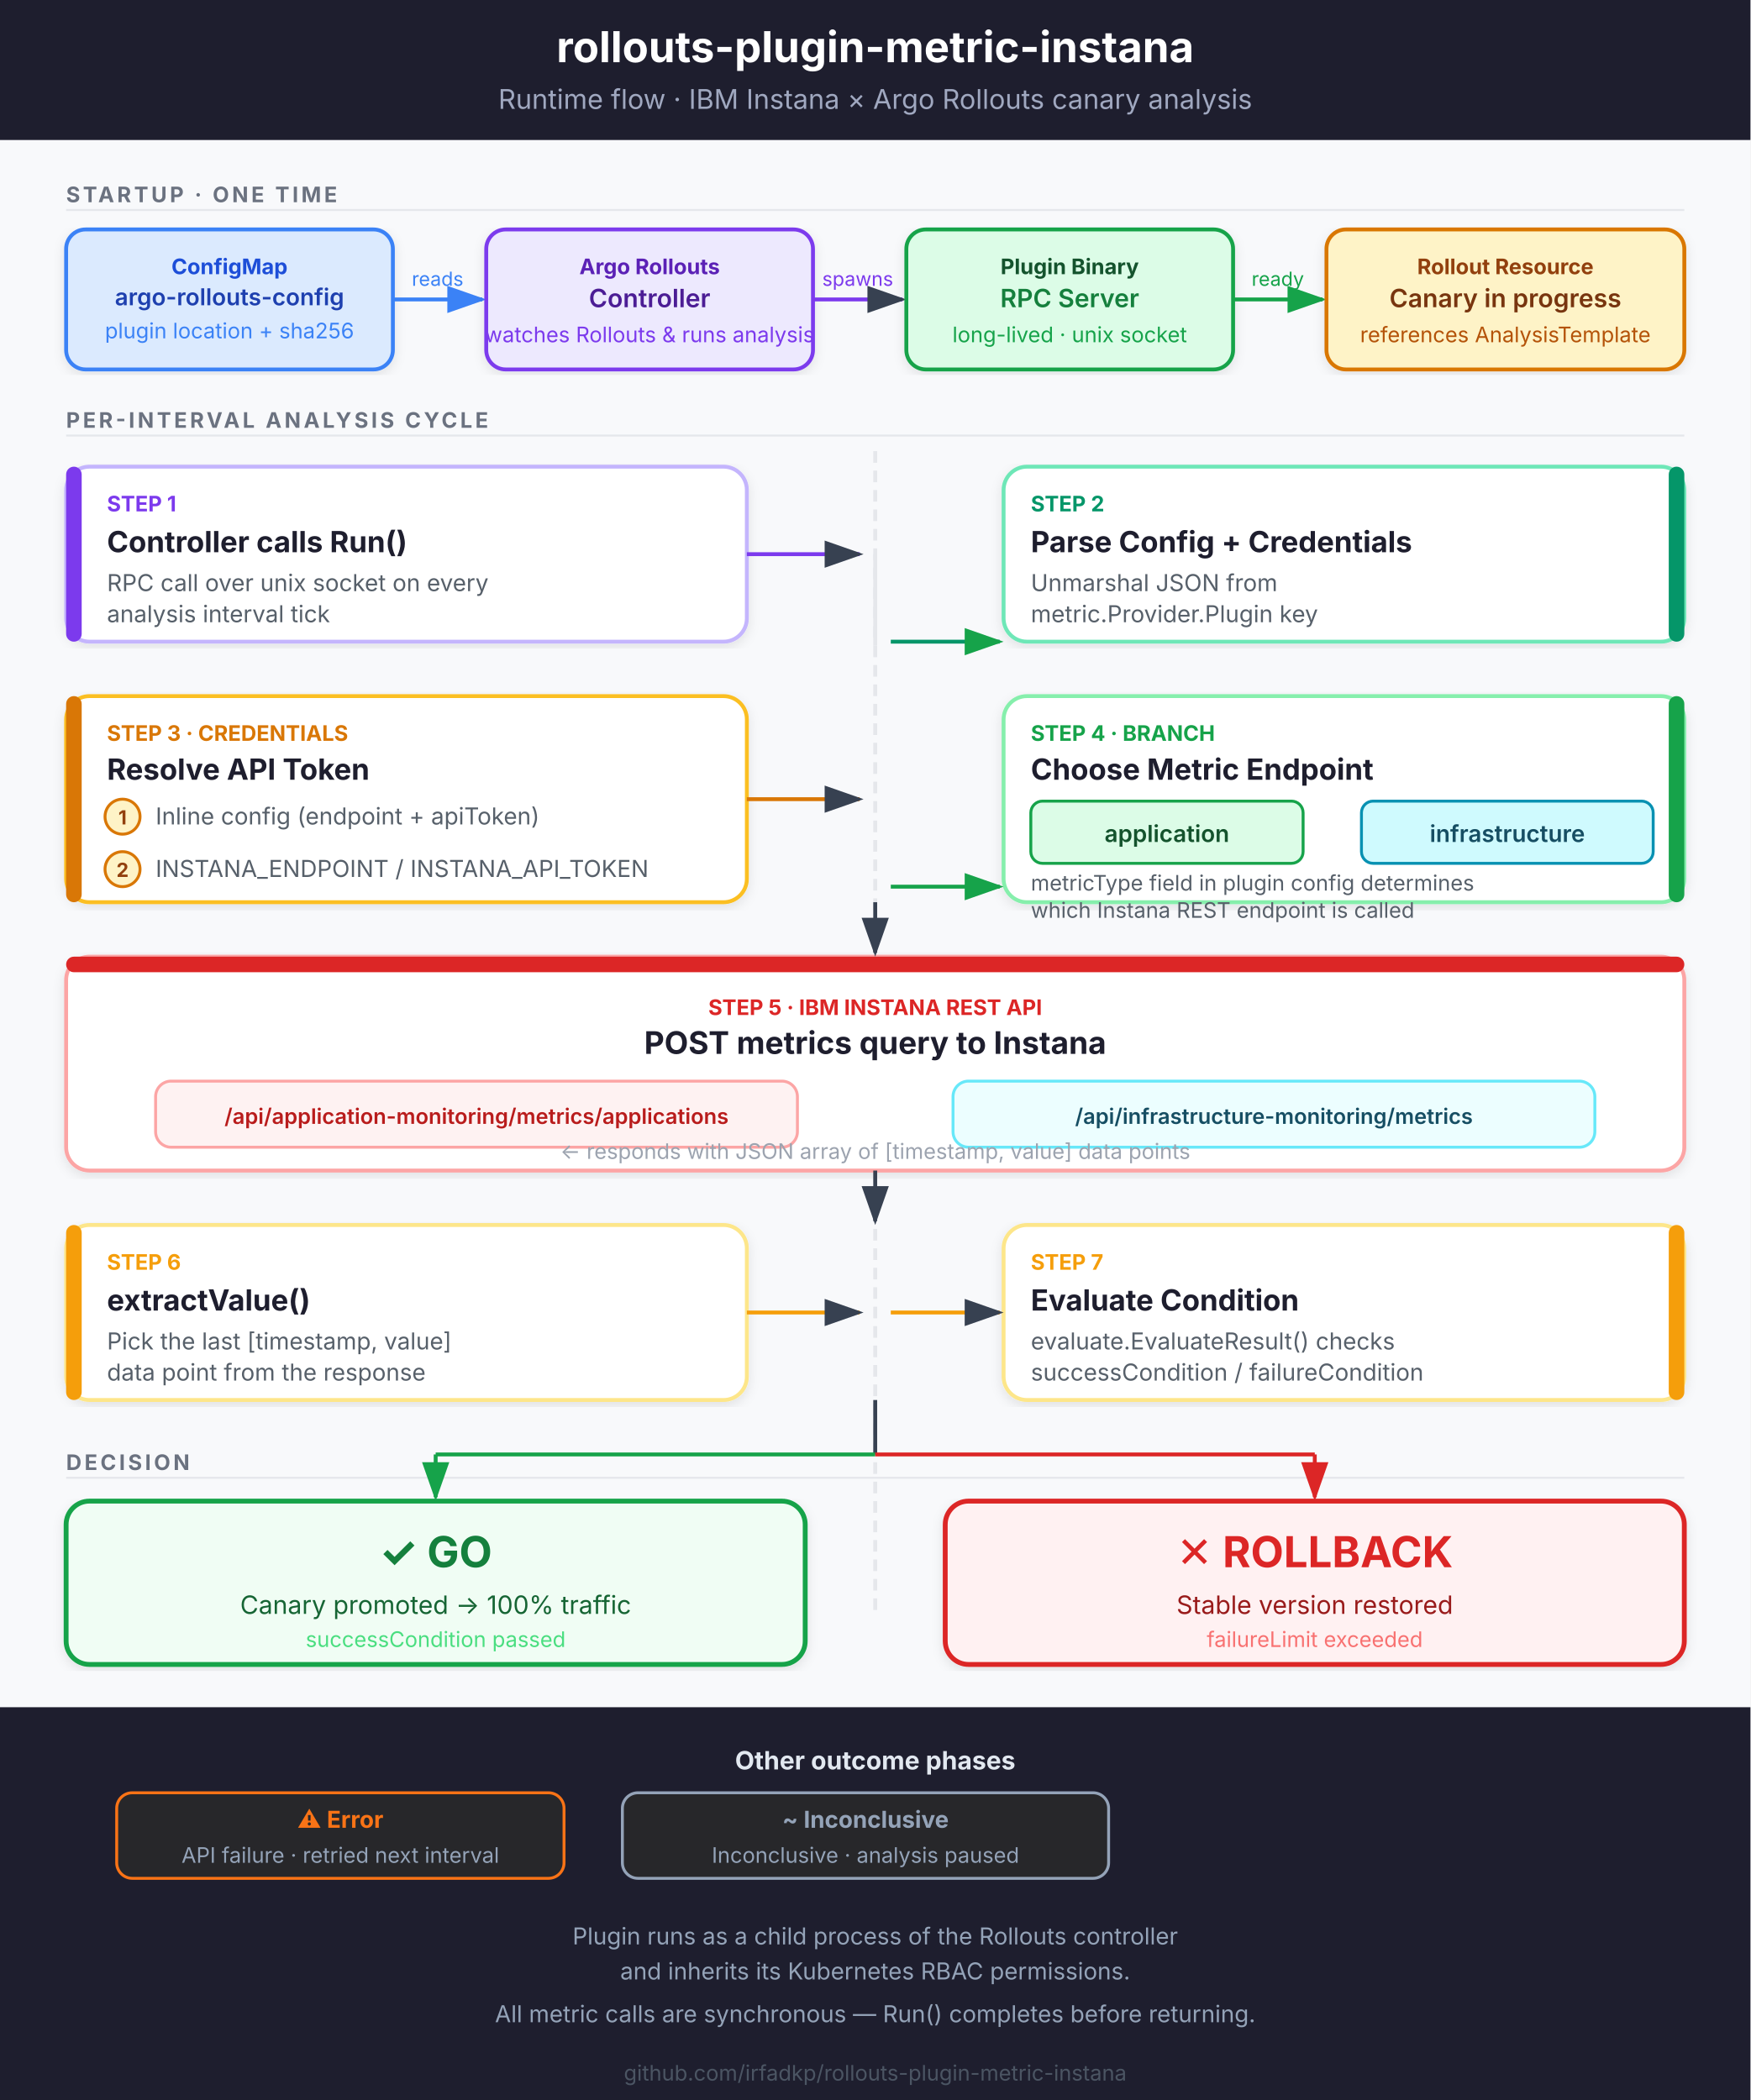
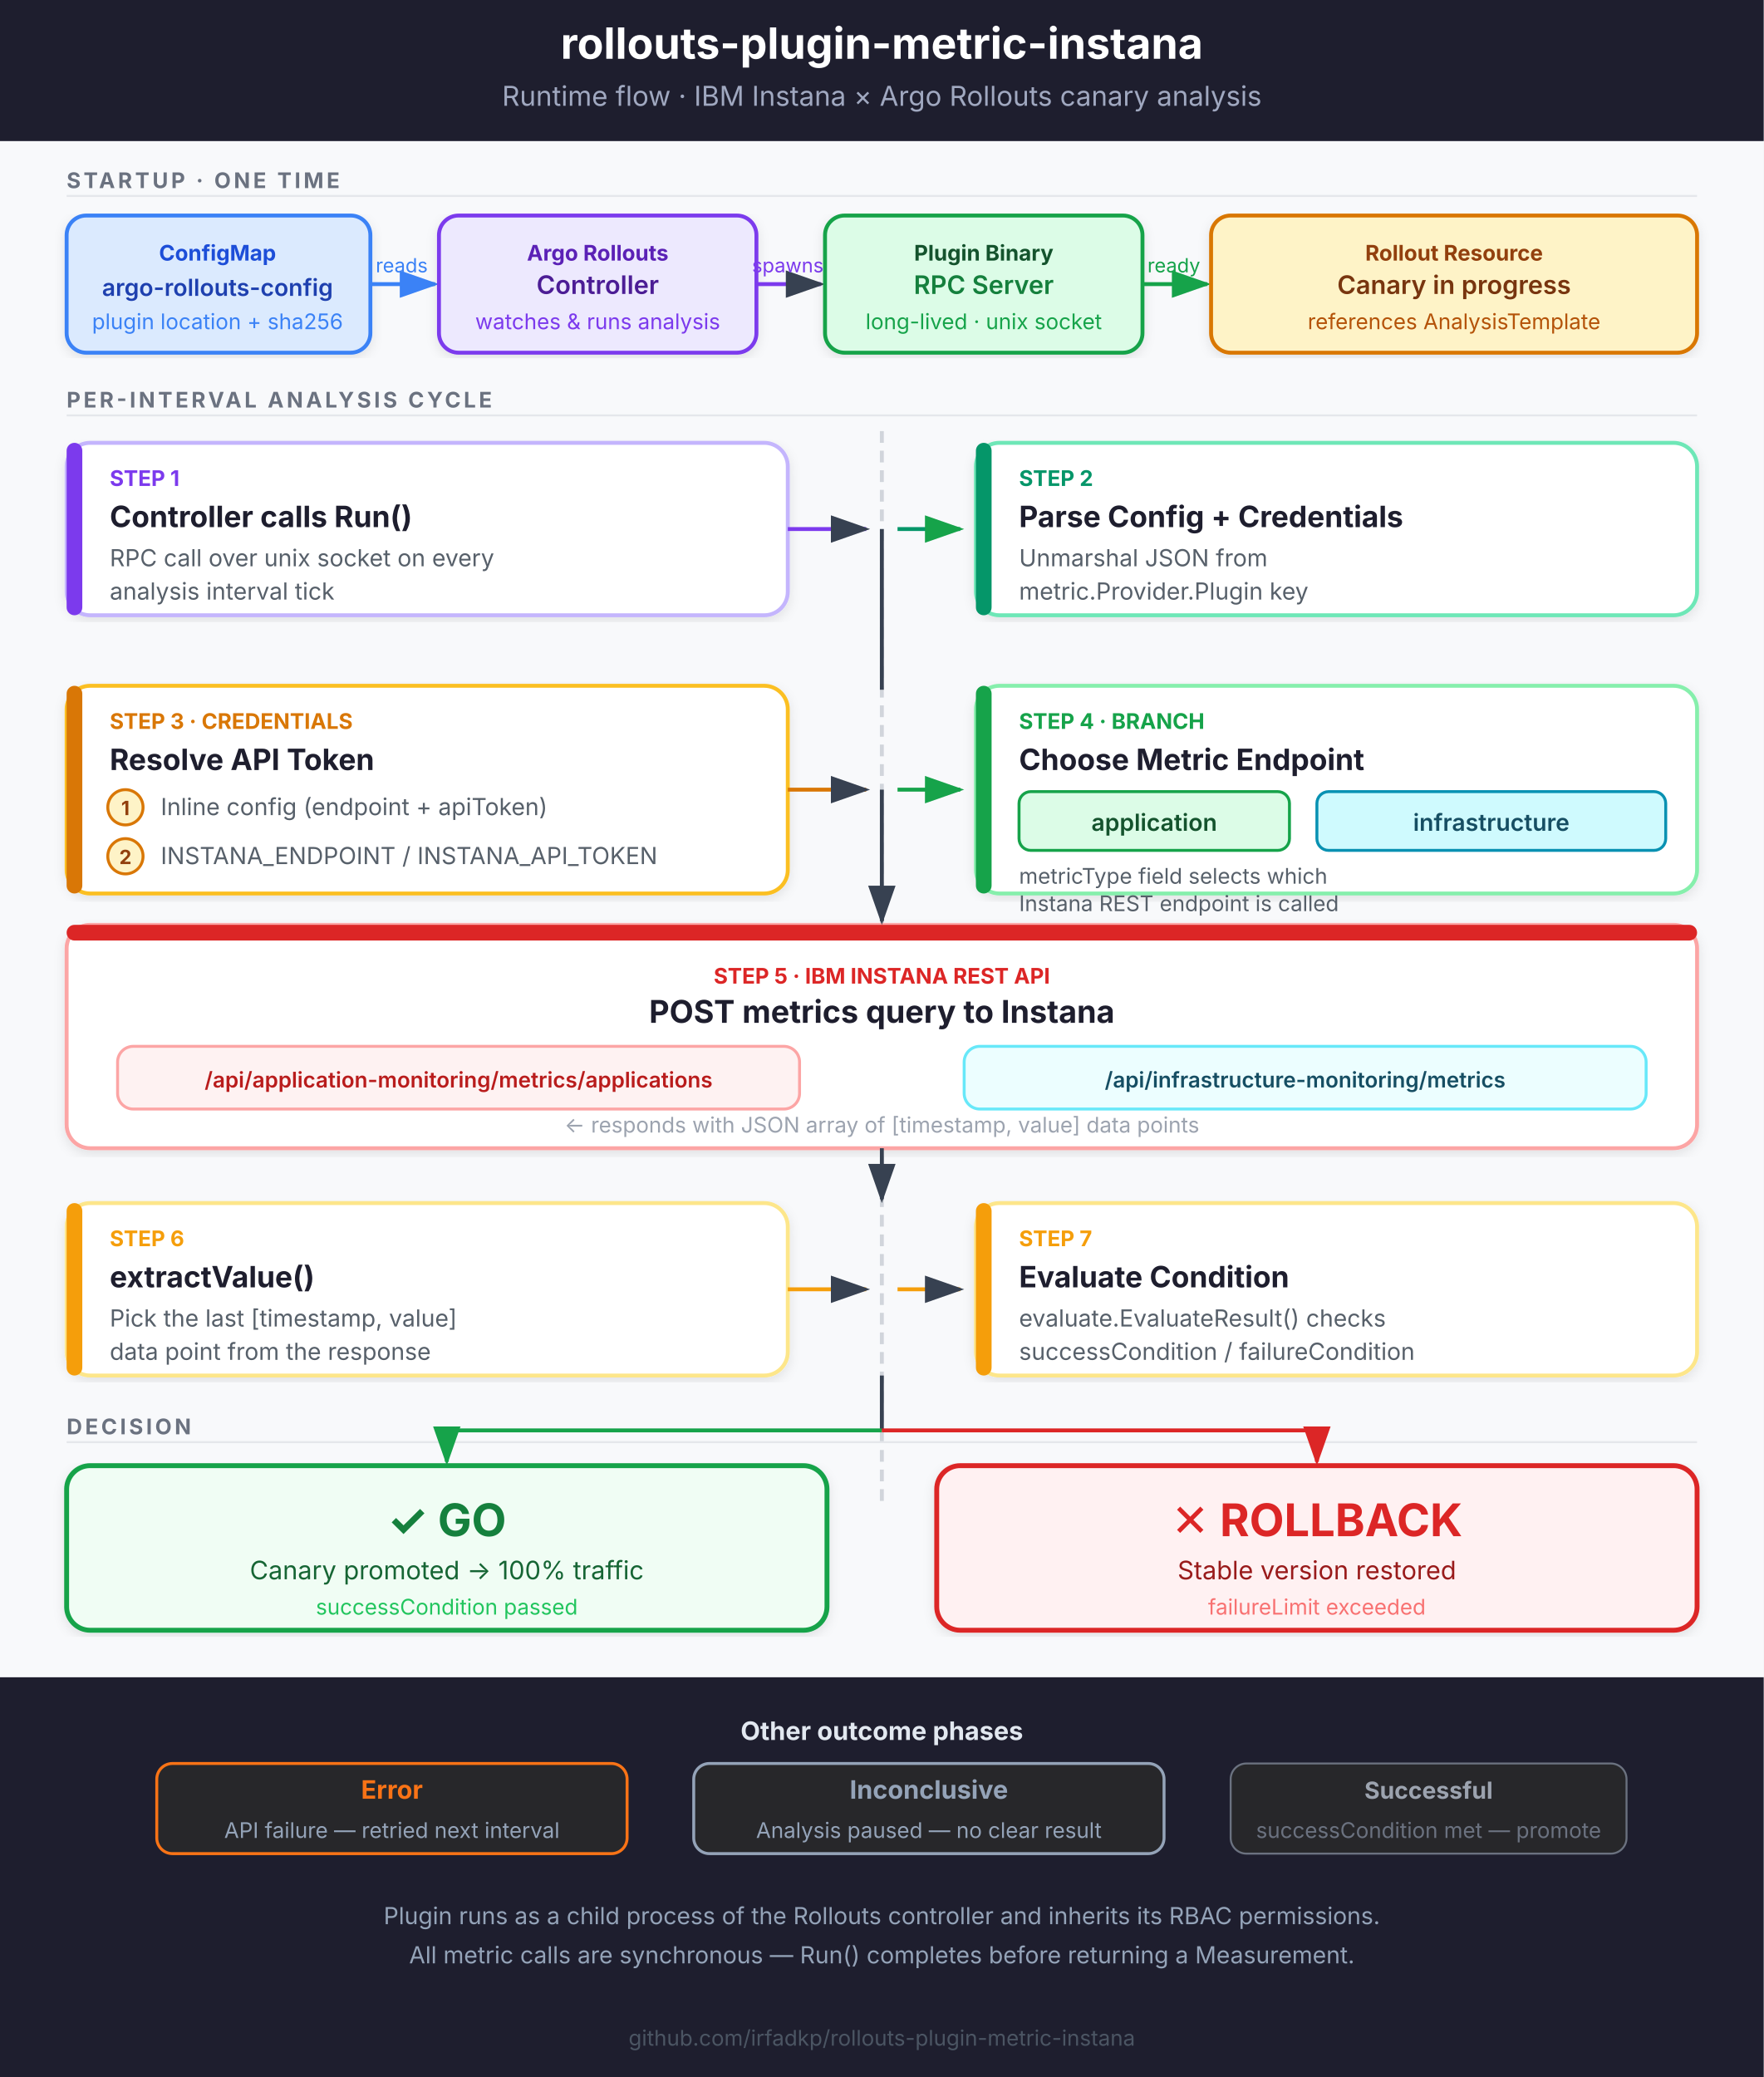
- <svg xmlns="http://www.w3.org/2000/svg" viewBox="0 0 900 1080" width="900" height="1080" font-family="-apple-system, 'Segoe UI', system-ui, sans-serif">
-   <rect width="900" height="1080" fill="#f8f9fb" rx="0" />
-   <rect x="0" y="0" width="900" height="72" fill="#1e1e2e" />
-   <text x="450" y="32" text-anchor="middle" font-size="22" font-weight="700" fill="#ffffff">
-     rollouts-plugin-metric-instana
-   </text>
-   <text x="450" y="56" text-anchor="middle" font-size="14" fill="#a0a8c0">
-     Runtime flow · IBM Instana × Argo Rollouts canary analysis
-   </text>
+ <svg xmlns="http://www.w3.org/2000/svg" viewBox="0 0 900 1060" width="900" height="1060" font-family="-apple-system, 'Segoe UI', system-ui, sans-serif">
+   <rect width="900" height="1060" fill="#f8f9fb" />
  <defs>
    <marker id="m-dark" markerWidth="10" markerHeight="7" refX="9" refY="3.5" orient="auto">
      <polygon points="0 0,10 3.5,0 7" fill="#374151" />
    </marker>
    <marker id="m-blue" markerWidth="10" markerHeight="7" refX="9" refY="3.5" orient="auto">
      <polygon points="0 0,10 3.5,0 7" fill="#3b82f6" />
    </marker>
    <marker id="m-green" markerWidth="10" markerHeight="7" refX="9" refY="3.5" orient="auto">
      <polygon points="0 0,10 3.5,0 7" fill="#16a34a" />
    </marker>
    <marker id="m-red" markerWidth="10" markerHeight="7" refX="9" refY="3.5" orient="auto">
      <polygon points="0 0,10 3.5,0 7" fill="#dc2626" />
    </marker>
-     <marker id="m-orange" markerWidth="10" markerHeight="7" refX="9" refY="3.5" orient="auto">
-       <polygon points="0 0,10 3.5,0 7" fill="#ea580c" />
-     </marker>
-     <filter id="shadow" x="-4%" y="-4%" width="108%" height="108%">
+     <filter id="sh" x="-4%" y="-4%" width="108%" height="108%">
      <feDropShadow dx="0" dy="2" stdDeviation="3" flood-color="#00000018" />
    </filter>
  </defs>
-   <text x="34" y="104" font-size="11" font-weight="700" fill="#6b7280" letter-spacing="1.5">STARTUP  ·  ONE TIME</text>
-   <line x1="34" y1="108" x2="866" y2="108" stroke="#e5e7eb" stroke-width="1" />
-   <rect x="34" y="118" width="168" height="72" rx="10" fill="#dbeafe" stroke="#3b82f6" stroke-width="2" filter="url(#shadow)" />
-   <text x="118" y="141" text-anchor="middle" font-size="11" fill="#1d4ed8" font-weight="700">ConfigMap</text>
-   <text x="118" y="157" text-anchor="middle" font-size="12" fill="#1e40af" font-weight="600">argo-rollouts-config</text>
-   <text x="118" y="174" text-anchor="middle" font-size="11" fill="#3b82f6">plugin location + sha256</text>
-   <line x1="202" y1="154" x2="248" y2="154" stroke="#3b82f6" stroke-width="2" marker-end="url(#m-blue)" />
-   <text x="225" y="147" text-anchor="middle" font-size="10" fill="#3b82f6">reads</text>
-   <rect x="250" y="118" width="168" height="72" rx="10" fill="#ede9fe" stroke="#7c3aed" stroke-width="2" filter="url(#shadow)" />
-   <text x="334" y="141" text-anchor="middle" font-size="11" fill="#5b21b6" font-weight="700">Argo Rollouts</text>
-   <text x="334" y="158" text-anchor="middle" font-size="13" fill="#4c1d95" font-weight="600">Controller</text>
-   <text x="334" y="176" text-anchor="middle" font-size="11" fill="#7c3aed">watches Rollouts &amp; runs analysis</text>
-   <line x1="418" y1="154" x2="464" y2="154" stroke="#7c3aed" stroke-width="2" marker-end="url(#m-dark)" />
-   <text x="441" y="147" text-anchor="middle" font-size="10" fill="#7c3aed">spawns</text>
-   <rect x="466" y="118" width="168" height="72" rx="10" fill="#dcfce7" stroke="#16a34a" stroke-width="2" filter="url(#shadow)" />
-   <text x="550" y="141" text-anchor="middle" font-size="11" fill="#14532d" font-weight="700">Plugin Binary</text>
-   <text x="550" y="158" text-anchor="middle" font-size="13" fill="#15803d" font-weight="600">RPC Server</text>
-   <text x="550" y="176" text-anchor="middle" font-size="11" fill="#16a34a">long-lived · unix socket</text>
-   <line x1="634" y1="154" x2="680" y2="154" stroke="#16a34a" stroke-width="2" marker-end="url(#m-green)" />
-   <text x="657" y="147" text-anchor="middle" font-size="10" fill="#16a34a">ready</text>
-   <rect x="682" y="118" width="184" height="72" rx="10" fill="#fef3c7" stroke="#d97706" stroke-width="2" filter="url(#shadow)" />
-   <text x="774" y="141" text-anchor="middle" font-size="11" fill="#92400e" font-weight="700">Rollout Resource</text>
-   <text x="774" y="158" text-anchor="middle" font-size="13" fill="#78350f" font-weight="600">Canary in progress</text>
-   <text x="774" y="176" text-anchor="middle" font-size="11" fill="#b45309">references AnalysisTemplate</text>
-   <text x="34" y="220" font-size="11" font-weight="700" fill="#6b7280" letter-spacing="1.5">PER-INTERVAL ANALYSIS CYCLE</text>
-   <line x1="34" y1="224" x2="866" y2="224" stroke="#e5e7eb" stroke-width="1" />
-   <line x1="450" y1="232" x2="450" y2="830" stroke="#e5e7eb" stroke-width="2" stroke-dasharray="6,4" />
-   <rect x="34" y="240" width="350" height="90" rx="12" fill="#ffffff" stroke="#c4b5fd" stroke-width="2" filter="url(#shadow)" />
-   <rect x="34" y="240" width="8" height="90" rx="4" fill="#7c3aed" />
-   <text x="55" y="263" font-size="11" font-weight="700" fill="#7c3aed">STEP 1</text>
-   <text x="55" y="284" font-size="15" font-weight="700" fill="#1e1e2e">Controller calls Run()</text>
-   <text x="55" y="304" font-size="12" fill="#57606a">RPC call over unix socket on every</text>
-   <text x="55" y="320" font-size="12" fill="#57606a">analysis interval tick</text>
-   <line x1="384" y1="285" x2="442" y2="285" stroke="#7c3aed" stroke-width="2" marker-end="url(#m-dark)" />
-   <rect x="516" y="240" width="350" height="90" rx="12" fill="#ffffff" stroke="#6ee7b7" stroke-width="2" filter="url(#shadow)" />
-   <rect x="858" y="240" width="8" height="90" rx="4" fill="#059669" />
-   <text x="530" y="263" font-size="11" font-weight="700" fill="#059669">STEP 2</text>
-   <text x="530" y="284" font-size="15" font-weight="700" fill="#1e1e2e">Parse Config + Credentials</text>
-   <text x="530" y="304" font-size="12" fill="#57606a">Unmarshal JSON from</text>
-   <text x="530" y="320" font-size="12" fill="#57606a">metric.Provider.Plugin key</text>
-   <line x1="458" y1="330" x2="514" y2="330" stroke="#059669" stroke-width="2" marker-end="url(#m-green)" />
-   <line x1="450" y1="285" x2="450" y2="332" stroke="#e5e7eb" stroke-width="2" stroke-dasharray="0" />
-   <rect x="34" y="358" width="350" height="106" rx="12" fill="#ffffff" stroke="#fbbf24" stroke-width="2" filter="url(#shadow)" />
-   <rect x="34" y="358" width="8" height="106" rx="4" fill="#d97706" />
-   <text x="55" y="381" font-size="11" font-weight="700" fill="#d97706">STEP 3 · CREDENTIALS</text>
-   <text x="55" y="401" font-size="15" font-weight="700" fill="#1e1e2e">Resolve API Token</text>
-   <circle cx="63" cy="420" r="9" fill="#fef3c7" stroke="#d97706" stroke-width="1.5" />
-   <text x="63" y="424" text-anchor="middle" font-size="10" font-weight="700" fill="#92400e">1</text>
-   <text x="80" y="424" font-size="12" fill="#57606a">Inline config  (endpoint + apiToken)</text>
-   <circle cx="63" cy="447" r="9" fill="#fef3c7" stroke="#d97706" stroke-width="1.5" />
-   <text x="63" y="451" text-anchor="middle" font-size="10" font-weight="700" fill="#92400e">2</text>
-   <text x="80" y="451" font-size="12" fill="#57606a">INSTANA_ENDPOINT / INSTANA_API_TOKEN</text>
-   <line x1="384" y1="411" x2="442" y2="411" stroke="#d97706" stroke-width="2" marker-end="url(#m-dark)" />
-   <rect x="516" y="358" width="350" height="106" rx="12" fill="#ffffff" stroke="#86efac" stroke-width="2" filter="url(#shadow)" />
-   <rect x="858" y="358" width="8" height="106" rx="4" fill="#16a34a" />
-   <text x="530" y="381" font-size="11" font-weight="700" fill="#16a34a">STEP 4 · BRANCH</text>
-   <text x="530" y="401" font-size="15" font-weight="700" fill="#1e1e2e">Choose Metric Endpoint</text>
-   <rect x="530" y="412" width="140" height="32" rx="6" fill="#dcfce7" stroke="#16a34a" stroke-width="1.5" />
-   <text x="600" y="433" text-anchor="middle" font-size="12" font-weight="600" fill="#14532d">application</text>
-   <rect x="700" y="412" width="150" height="32" rx="6" fill="#cffafe" stroke="#0891b2" stroke-width="1.5" />
-   <text x="775" y="433" text-anchor="middle" font-size="12" font-weight="600" fill="#164e63">infrastructure</text>
-   <text x="530" y="458" font-size="11" fill="#57606a">metricType field in plugin config determines</text>
-   <text x="530" y="472" font-size="11" fill="#57606a">which Instana REST endpoint is called</text>
-   <line x1="458" y1="456" x2="514" y2="456" stroke="#16a34a" stroke-width="2" marker-end="url(#m-green)" />
-   <rect x="34" y="492" width="832" height="110" rx="12" fill="#ffffff" stroke="#fca5a5" stroke-width="2" filter="url(#shadow)" />
-   <rect x="34" y="492" width="832" height="8" rx="4" fill="#dc2626" />
-   <text x="450" y="522" text-anchor="middle" font-size="11" font-weight="700" fill="#dc2626">STEP 5 · IBM INSTANA REST API</text>
-   <text x="450" y="542" text-anchor="middle" font-size="16" font-weight="700" fill="#1e1e2e">POST metrics query to Instana</text>
-   <rect x="80" y="556" width="330" height="34" rx="8" fill="#fef2f2" stroke="#fca5a5" stroke-width="1.5" />
-   <text x="245" y="578" text-anchor="middle" font-size="11" font-weight="600" fill="#b91c1c">/api/application-monitoring/metrics/applications</text>
-   <rect x="490" y="556" width="330" height="34" rx="8" fill="#ecfeff" stroke="#67e8f9" stroke-width="1.5" />
-   <text x="655" y="578" text-anchor="middle" font-size="11" font-weight="600" fill="#164e63">/api/infrastructure-monitoring/metrics</text>
-   <text x="450" y="596" text-anchor="middle" font-size="11" fill="#9ca3af">← responds with JSON array of  [timestamp, value]  data points</text>
-   <line x1="450" y1="464" x2="450" y2="490" stroke="#374151" stroke-width="2" marker-end="url(#m-dark)" />
-   <rect x="34" y="630" width="350" height="90" rx="12" fill="#ffffff" stroke="#fde68a" stroke-width="2" filter="url(#shadow)" />
-   <rect x="34" y="630" width="8" height="90" rx="4" fill="#f59e0b" />
-   <text x="55" y="653" font-size="11" font-weight="700" fill="#f59e0b">STEP 6</text>
-   <text x="55" y="674" font-size="15" font-weight="700" fill="#1e1e2e">extractValue()</text>
-   <text x="55" y="694" font-size="12" fill="#57606a">Pick the last  [timestamp, value]</text>
-   <text x="55" y="710" font-size="12" fill="#57606a">data point from the response</text>
-   <line x1="384" y1="675" x2="442" y2="675" stroke="#f59e0b" stroke-width="2" marker-end="url(#m-dark)" />
-   <rect x="516" y="630" width="350" height="90" rx="12" fill="#ffffff" stroke="#fde68a" stroke-width="2" filter="url(#shadow)" />
-   <rect x="858" y="630" width="8" height="90" rx="4" fill="#f59e0b" />
-   <text x="530" y="653" font-size="11" font-weight="700" fill="#f59e0b">STEP 7</text>
-   <text x="530" y="674" font-size="15" font-weight="700" fill="#1e1e2e">Evaluate Condition</text>
-   <text x="530" y="694" font-size="12" fill="#57606a">evaluate.EvaluateResult() checks</text>
-   <text x="530" y="710" font-size="12" fill="#57606a">successCondition / failureCondition</text>
-   <line x1="458" y1="675" x2="514" y2="675" stroke="#f59e0b" stroke-width="2" marker-end="url(#m-dark)" />
-   <line x1="450" y1="602" x2="450" y2="628" stroke="#374151" stroke-width="2" marker-end="url(#m-dark)" />
-   <text x="34" y="756" font-size="11" font-weight="700" fill="#6b7280" letter-spacing="1.5">DECISION</text>
-   <line x1="34" y1="760" x2="866" y2="760" stroke="#e5e7eb" stroke-width="1" />
-   <rect x="34" y="772" width="380" height="84" rx="12" fill="#f0fdf4" stroke="#16a34a" stroke-width="2.5" filter="url(#shadow)" />
-   <text x="224" y="806" text-anchor="middle" font-size="22" font-weight="700" fill="#15803d">✓  GO</text>
-   <text x="224" y="830" text-anchor="middle" font-size="13" fill="#166534">Canary promoted → 100% traffic</text>
-   <text x="224" y="847" text-anchor="middle" font-size="11" fill="#4ade80">successCondition passed</text>
-   <rect x="486" y="772" width="380" height="84" rx="12" fill="#fff1f2" stroke="#dc2626" stroke-width="2.5" filter="url(#shadow)" />
-   <text x="676" y="806" text-anchor="middle" font-size="22" font-weight="700" fill="#dc2626">✕  ROLLBACK</text>
-   <text x="676" y="830" text-anchor="middle" font-size="13" fill="#991b1b">Stable version restored</text>
-   <text x="676" y="847" text-anchor="middle" font-size="11" fill="#f87171">failureLimit exceeded</text>
-   <line x1="450" y1="720" x2="450" y2="748" stroke="#374151" stroke-width="2" />
-   <line x1="450" y1="748" x2="224" y2="748" stroke="#16a34a" stroke-width="2" />
-   <line x1="450" y1="748" x2="676" y2="748" stroke="#dc2626" stroke-width="2" />
-   <line x1="224" y1="748" x2="224" y2="770" stroke="#16a34a" stroke-width="2" marker-end="url(#m-green)" />
-   <line x1="676" y1="748" x2="676" y2="770" stroke="#dc2626" stroke-width="2" marker-end="url(#m-red)" />
-   <rect x="0" y="878" width="900" height="202" fill="#1e1e2e" />
-   <text x="450" y="910" text-anchor="middle" font-size="13" font-weight="700" fill="#e2e8f0">Other outcome phases</text>
-   <rect x="60" y="922" width="230" height="44" rx="8" fill="#27272a" stroke="#f97316" stroke-width="1.5" />
-   <text x="175" y="940" text-anchor="middle" font-size="12" font-weight="700" fill="#f97316">⚠  Error</text>
-   <text x="175" y="958" text-anchor="middle" font-size="11" fill="#94a3b8">API failure · retried next interval</text>
-   <rect x="320" y="922" width="250" height="44" rx="8" fill="#27272a" stroke="#94a3b8" stroke-width="1.5" />
-   <text x="445" y="940" text-anchor="middle" font-size="12" font-weight="700" fill="#94a3b8">~  Inconclusive</text>
-   <text x="445" y="958" text-anchor="middle" font-size="11" fill="#94a3b8">Inconclusive · analysis paused</text>
-   <text x="450" y="1000" text-anchor="middle" font-size="12" fill="#94a3b8">Plugin runs as a child process of the Rollouts controller</text>
-   <text x="450" y="1018" text-anchor="middle" font-size="12" fill="#94a3b8">and inherits its Kubernetes RBAC permissions.</text>
-   <text x="450" y="1040" text-anchor="middle" font-size="12" fill="#94a3b8">All metric calls are synchronous — Run() completes before returning.</text>
-   <text x="450" y="1070" text-anchor="middle" font-size="11" fill="#4b5563">github.com/irfadkp/rollouts-plugin-metric-instana</text>
+   <rect x="0" y="0" width="900" height="72" fill="#1e1e2e" />
+   <text x="450" y="30" text-anchor="middle" font-size="22" font-weight="700" fill="#ffffff">rollouts-plugin-metric-instana</text>
+   <text x="450" y="54" text-anchor="middle" font-size="14" fill="#a0a8c0">Runtime flow · IBM Instana × Argo Rollouts canary analysis</text>
+   <text x="34" y="96" font-size="11" font-weight="700" fill="#6b7280" letter-spacing="1.5">STARTUP  ·  ONE TIME</text>
+   <line x1="34" y1="100" x2="866" y2="100" stroke="#e5e7eb" stroke-width="1" />
+   <rect x="34" y="110" width="155" height="70" rx="10" fill="#dbeafe" stroke="#3b82f6" stroke-width="2" filter="url(#sh)" />
+   <text x="111" y="133" text-anchor="middle" font-size="11" font-weight="700" fill="#1d4ed8">ConfigMap</text>
+   <text x="111" y="151" text-anchor="middle" font-size="12" font-weight="600" fill="#1e40af">argo-rollouts-config</text>
+   <text x="111" y="168" text-anchor="middle" font-size="11" fill="#3b82f6">plugin location + sha256</text>
+   <line x1="189" y1="145" x2="222" y2="145" stroke="#3b82f6" stroke-width="2" marker-end="url(#m-blue)" />
+   <text x="205" y="139" text-anchor="middle" font-size="10" fill="#3b82f6">reads</text>
+   <rect x="224" y="110" width="162" height="70" rx="10" fill="#ede9fe" stroke="#7c3aed" stroke-width="2" filter="url(#sh)" />
+   <text x="305" y="133" text-anchor="middle" font-size="11" font-weight="700" fill="#5b21b6">Argo Rollouts</text>
+   <text x="305" y="150" text-anchor="middle" font-size="13" font-weight="600" fill="#4c1d95">Controller</text>
+   <text x="305" y="168" text-anchor="middle" font-size="11" fill="#7c3aed">watches &amp; runs analysis</text>
+   <line x1="386" y1="145" x2="419" y2="145" stroke="#7c3aed" stroke-width="2" marker-end="url(#m-dark)" />
+   <text x="402" y="139" text-anchor="middle" font-size="10" fill="#7c3aed">spawns</text>
+   <rect x="421" y="110" width="162" height="70" rx="10" fill="#dcfce7" stroke="#16a34a" stroke-width="2" filter="url(#sh)" />
+   <text x="502" y="133" text-anchor="middle" font-size="11" font-weight="700" fill="#14532d">Plugin Binary</text>
+   <text x="502" y="150" text-anchor="middle" font-size="13" font-weight="600" fill="#15803d">RPC Server</text>
+   <text x="502" y="168" text-anchor="middle" font-size="11" fill="#16a34a">long-lived · unix socket</text>
+   <line x1="583" y1="145" x2="616" y2="145" stroke="#16a34a" stroke-width="2" marker-end="url(#m-green)" />
+   <text x="599" y="139" text-anchor="middle" font-size="10" fill="#16a34a">ready</text>
+   <rect x="618" y="110" width="248" height="70" rx="10" fill="#fef3c7" stroke="#d97706" stroke-width="2" filter="url(#sh)" />
+   <text x="742" y="133" text-anchor="middle" font-size="11" font-weight="700" fill="#92400e">Rollout Resource</text>
+   <text x="742" y="150" text-anchor="middle" font-size="13" font-weight="600" fill="#78350f">Canary in progress</text>
+   <text x="742" y="168" text-anchor="middle" font-size="11" fill="#b45309">references AnalysisTemplate</text>
+   <text x="34" y="208" font-size="11" font-weight="700" fill="#6b7280" letter-spacing="1.5">PER-INTERVAL ANALYSIS CYCLE</text>
+   <line x1="34" y1="212" x2="866" y2="212" stroke="#e5e7eb" stroke-width="1" />
+   <line x1="450" y1="220" x2="450" y2="770" stroke="#d1d5db" stroke-width="2" stroke-dasharray="6,4" />
+   <rect x="34" y="226" width="368" height="88" rx="12" fill="#ffffff" stroke="#c4b5fd" stroke-width="2" filter="url(#sh)" />
+   <rect x="34" y="226" width="8" height="88" rx="4" fill="#7c3aed" />
+   <text x="56" y="248" font-size="11" font-weight="700" fill="#7c3aed">STEP 1</text>
+   <text x="56" y="269" font-size="15" font-weight="700" fill="#1e1e2e">Controller calls Run()</text>
+   <text x="56" y="289" font-size="12" fill="#57606a">RPC call over unix socket on every</text>
+   <text x="56" y="306" font-size="12" fill="#57606a">analysis interval tick</text>
+   <line x1="402" y1="270" x2="442" y2="270" stroke="#7c3aed" stroke-width="2" marker-end="url(#m-dark)" />
+   <rect x="498" y="226" width="368" height="88" rx="12" fill="#ffffff" stroke="#6ee7b7" stroke-width="2" filter="url(#sh)" />
+   <rect x="498" y="226" width="8" height="88" rx="4" fill="#059669" />
+   <text x="520" y="248" font-size="11" font-weight="700" fill="#059669">STEP 2</text>
+   <text x="520" y="269" font-size="15" font-weight="700" fill="#1e1e2e">Parse Config + Credentials</text>
+   <text x="520" y="289" font-size="12" fill="#57606a">Unmarshal JSON from</text>
+   <text x="520" y="306" font-size="12" fill="#57606a">metric.Provider.Plugin key</text>
+   <line x1="458" y1="270" x2="490" y2="270" stroke="#059669" stroke-width="2" marker-end="url(#m-green)" />
+   <line x1="450" y1="270" x2="450" y2="352" stroke="#374151" stroke-width="2" />
+   <rect x="34" y="350" width="368" height="106" rx="12" fill="#ffffff" stroke="#fbbf24" stroke-width="2" filter="url(#sh)" />
+   <rect x="34" y="350" width="8" height="106" rx="4" fill="#d97706" />
+   <text x="56" y="372" font-size="11" font-weight="700" fill="#d97706">STEP 3 · CREDENTIALS</text>
+   <text x="56" y="393" font-size="15" font-weight="700" fill="#1e1e2e">Resolve API Token</text>
+   <circle cx="64" cy="412" r="9" fill="#fef3c7" stroke="#d97706" stroke-width="1.5" />
+   <text x="64" y="416" text-anchor="middle" font-size="10" font-weight="700" fill="#92400e">1</text>
+   <text x="82" y="416" font-size="12" fill="#57606a">Inline config  (endpoint + apiToken)</text>
+   <circle cx="64" cy="437" r="9" fill="#fef3c7" stroke="#d97706" stroke-width="1.5" />
+   <text x="64" y="441" text-anchor="middle" font-size="10" font-weight="700" fill="#92400e">2</text>
+   <text x="82" y="441" font-size="12" fill="#57606a">INSTANA_ENDPOINT / INSTANA_API_TOKEN</text>
+   <line x1="402" y1="403" x2="442" y2="403" stroke="#d97706" stroke-width="2" marker-end="url(#m-dark)" />
+   <rect x="498" y="350" width="368" height="106" rx="12" fill="#ffffff" stroke="#86efac" stroke-width="2" filter="url(#sh)" />
+   <rect x="498" y="350" width="8" height="106" rx="4" fill="#16a34a" />
+   <text x="520" y="372" font-size="11" font-weight="700" fill="#16a34a">STEP 4 · BRANCH</text>
+   <text x="520" y="393" font-size="15" font-weight="700" fill="#1e1e2e">Choose Metric Endpoint</text>
+   <rect x="520" y="404" width="138" height="30" rx="6" fill="#dcfce7" stroke="#16a34a" stroke-width="1.5" />
+   <text x="589" y="424" text-anchor="middle" font-size="12" font-weight="600" fill="#14532d">application</text>
+   <rect x="672" y="404" width="178" height="30" rx="6" fill="#cffafe" stroke="#0891b2" stroke-width="1.5" />
+   <text x="761" y="424" text-anchor="middle" font-size="12" font-weight="600" fill="#164e63">infrastructure</text>
+   <text x="520" y="451" font-size="11" fill="#57606a">metricType field selects which</text>
+   <text x="520" y="465" font-size="11" fill="#57606a">Instana REST endpoint is called</text>
+   <line x1="458" y1="403" x2="490" y2="403" stroke="#16a34a" stroke-width="2" marker-end="url(#m-green)" />
+   <line x1="450" y1="403" x2="450" y2="470" stroke="#374151" stroke-width="2" />
+   <rect x="34" y="472" width="832" height="114" rx="12" fill="#ffffff" stroke="#fca5a5" stroke-width="2" filter="url(#sh)" />
+   <rect x="34" y="472" width="832" height="8" rx="4" fill="#dc2626" />
+   <text x="450" y="502" text-anchor="middle" font-size="11" font-weight="700" fill="#dc2626">STEP 5 · IBM INSTANA REST API</text>
+   <text x="450" y="522" text-anchor="middle" font-size="16" font-weight="700" fill="#1e1e2e">POST metrics query to Instana</text>
+   <rect x="60" y="534" width="348" height="32" rx="8" fill="#fef2f2" stroke="#fca5a5" stroke-width="1.5" />
+   <text x="234" y="555" text-anchor="middle" font-size="11" font-weight="600" fill="#b91c1c">/api/application-monitoring/metrics/applications</text>
+   <rect x="492" y="534" width="348" height="32" rx="8" fill="#ecfeff" stroke="#67e8f9" stroke-width="1.5" />
+   <text x="666" y="555" text-anchor="middle" font-size="11" font-weight="600" fill="#164e63">/api/infrastructure-monitoring/metrics</text>
+   <text x="450" y="578" text-anchor="middle" font-size="11" fill="#9ca3af">← responds with JSON array of  [timestamp, value]  data points</text>
+   <line x1="450" y1="458" x2="450" y2="470" stroke="#374151" stroke-width="2" marker-end="url(#m-dark)" />
+   <rect x="34" y="614" width="368" height="88" rx="12" fill="#ffffff" stroke="#fde68a" stroke-width="2" filter="url(#sh)" />
+   <rect x="34" y="614" width="8" height="88" rx="4" fill="#f59e0b" />
+   <text x="56" y="636" font-size="11" font-weight="700" fill="#f59e0b">STEP 6</text>
+   <text x="56" y="657" font-size="15" font-weight="700" fill="#1e1e2e">extractValue()</text>
+   <text x="56" y="677" font-size="12" fill="#57606a">Pick the last  [timestamp, value]</text>
+   <text x="56" y="694" font-size="12" fill="#57606a">data point from the response</text>
+   <line x1="402" y1="658" x2="442" y2="658" stroke="#f59e0b" stroke-width="2" marker-end="url(#m-dark)" />
+   <rect x="498" y="614" width="368" height="88" rx="12" fill="#ffffff" stroke="#fde68a" stroke-width="2" filter="url(#sh)" />
+   <rect x="498" y="614" width="8" height="88" rx="4" fill="#f59e0b" />
+   <text x="520" y="636" font-size="11" font-weight="700" fill="#f59e0b">STEP 7</text>
+   <text x="520" y="657" font-size="15" font-weight="700" fill="#1e1e2e">Evaluate Condition</text>
+   <text x="520" y="677" font-size="12" fill="#57606a">evaluate.EvaluateResult() checks</text>
+   <text x="520" y="694" font-size="12" fill="#57606a">successCondition / failureCondition</text>
+   <line x1="458" y1="658" x2="490" y2="658" stroke="#f59e0b" stroke-width="2" marker-end="url(#m-dark)" />
+   <line x1="450" y1="586" x2="450" y2="612" stroke="#374151" stroke-width="2" marker-end="url(#m-dark)" />
+   <text x="34" y="732" font-size="11" font-weight="700" fill="#6b7280" letter-spacing="1.5">DECISION</text>
+   <line x1="34" y1="736" x2="866" y2="736" stroke="#e5e7eb" stroke-width="1" />
+   <rect x="34" y="748" width="388" height="84" rx="12" fill="#f0fdf4" stroke="#16a34a" stroke-width="2.5" filter="url(#sh)" />
+   <text x="228" y="784" text-anchor="middle" font-size="23" font-weight="700" fill="#15803d">✓  GO</text>
+   <text x="228" y="806" text-anchor="middle" font-size="13" fill="#166534">Canary promoted → 100% traffic</text>
+   <text x="228" y="824" text-anchor="middle" font-size="11" fill="#22c55e">successCondition passed</text>
+   <rect x="478" y="748" width="388" height="84" rx="12" fill="#fff1f2" stroke="#dc2626" stroke-width="2.5" filter="url(#sh)" />
+   <text x="672" y="784" text-anchor="middle" font-size="23" font-weight="700" fill="#dc2626">✕  ROLLBACK</text>
+   <text x="672" y="806" text-anchor="middle" font-size="13" fill="#991b1b">Stable version restored</text>
+   <text x="672" y="824" text-anchor="middle" font-size="11" fill="#f87171">failureLimit exceeded</text>
+   <line x1="450" y1="702" x2="450" y2="730" stroke="#374151" stroke-width="2" />
+   <line x1="450" y1="730" x2="228" y2="730" stroke="#16a34a" stroke-width="2" />
+   <line x1="228" y1="730" x2="228" y2="746" stroke="#16a34a" stroke-width="2" marker-end="url(#m-green)" />
+   <line x1="450" y1="730" x2="672" y2="730" stroke="#dc2626" stroke-width="2" />
+   <line x1="672" y1="730" x2="672" y2="746" stroke="#dc2626" stroke-width="2" marker-end="url(#m-red)" />
+   <rect x="0" y="856" width="900" height="204" fill="#1e1e2e" />
+   <text x="450" y="888" text-anchor="middle" font-size="13" font-weight="700" fill="#e2e8f0">Other outcome phases</text>
+   <rect x="80" y="900" width="240" height="46" rx="8" fill="#27272a" stroke="#f97316" stroke-width="1.5" />
+   <text x="200" y="918" text-anchor="middle" font-size="13" font-weight="700" fill="#f97316">Error</text>
+   <text x="200" y="938" text-anchor="middle" font-size="11" fill="#94a3b8">API failure — retried next interval</text>
+   <rect x="354" y="900" width="240" height="46" rx="8" fill="#27272a" stroke="#94a3b8" stroke-width="1.5" />
+   <text x="474" y="918" text-anchor="middle" font-size="13" font-weight="700" fill="#94a3b8">Inconclusive</text>
+   <text x="474" y="938" text-anchor="middle" font-size="11" fill="#94a3b8">Analysis paused — no clear result</text>
+   <rect x="628" y="900" width="202" height="46" rx="8" fill="#27272a" stroke="#6b7280" stroke-width="1" />
+   <text x="729" y="918" text-anchor="middle" font-size="12" font-weight="700" fill="#9ca3af">Successful</text>
+   <text x="729" y="938" text-anchor="middle" font-size="11" fill="#6b7280">successCondition met — promote</text>
+   <text x="450" y="982" text-anchor="middle" font-size="12" fill="#94a3b8">Plugin runs as a child process of the Rollouts controller and inherits its RBAC permissions.</text>
+   <text x="450" y="1002" text-anchor="middle" font-size="12" fill="#94a3b8">All metric calls are synchronous — Run() completes before returning a Measurement.</text>
+   <text x="450" y="1044" text-anchor="middle" font-size="11" fill="#4b5563">github.com/irfadkp/rollouts-plugin-metric-instana</text>
</svg>
